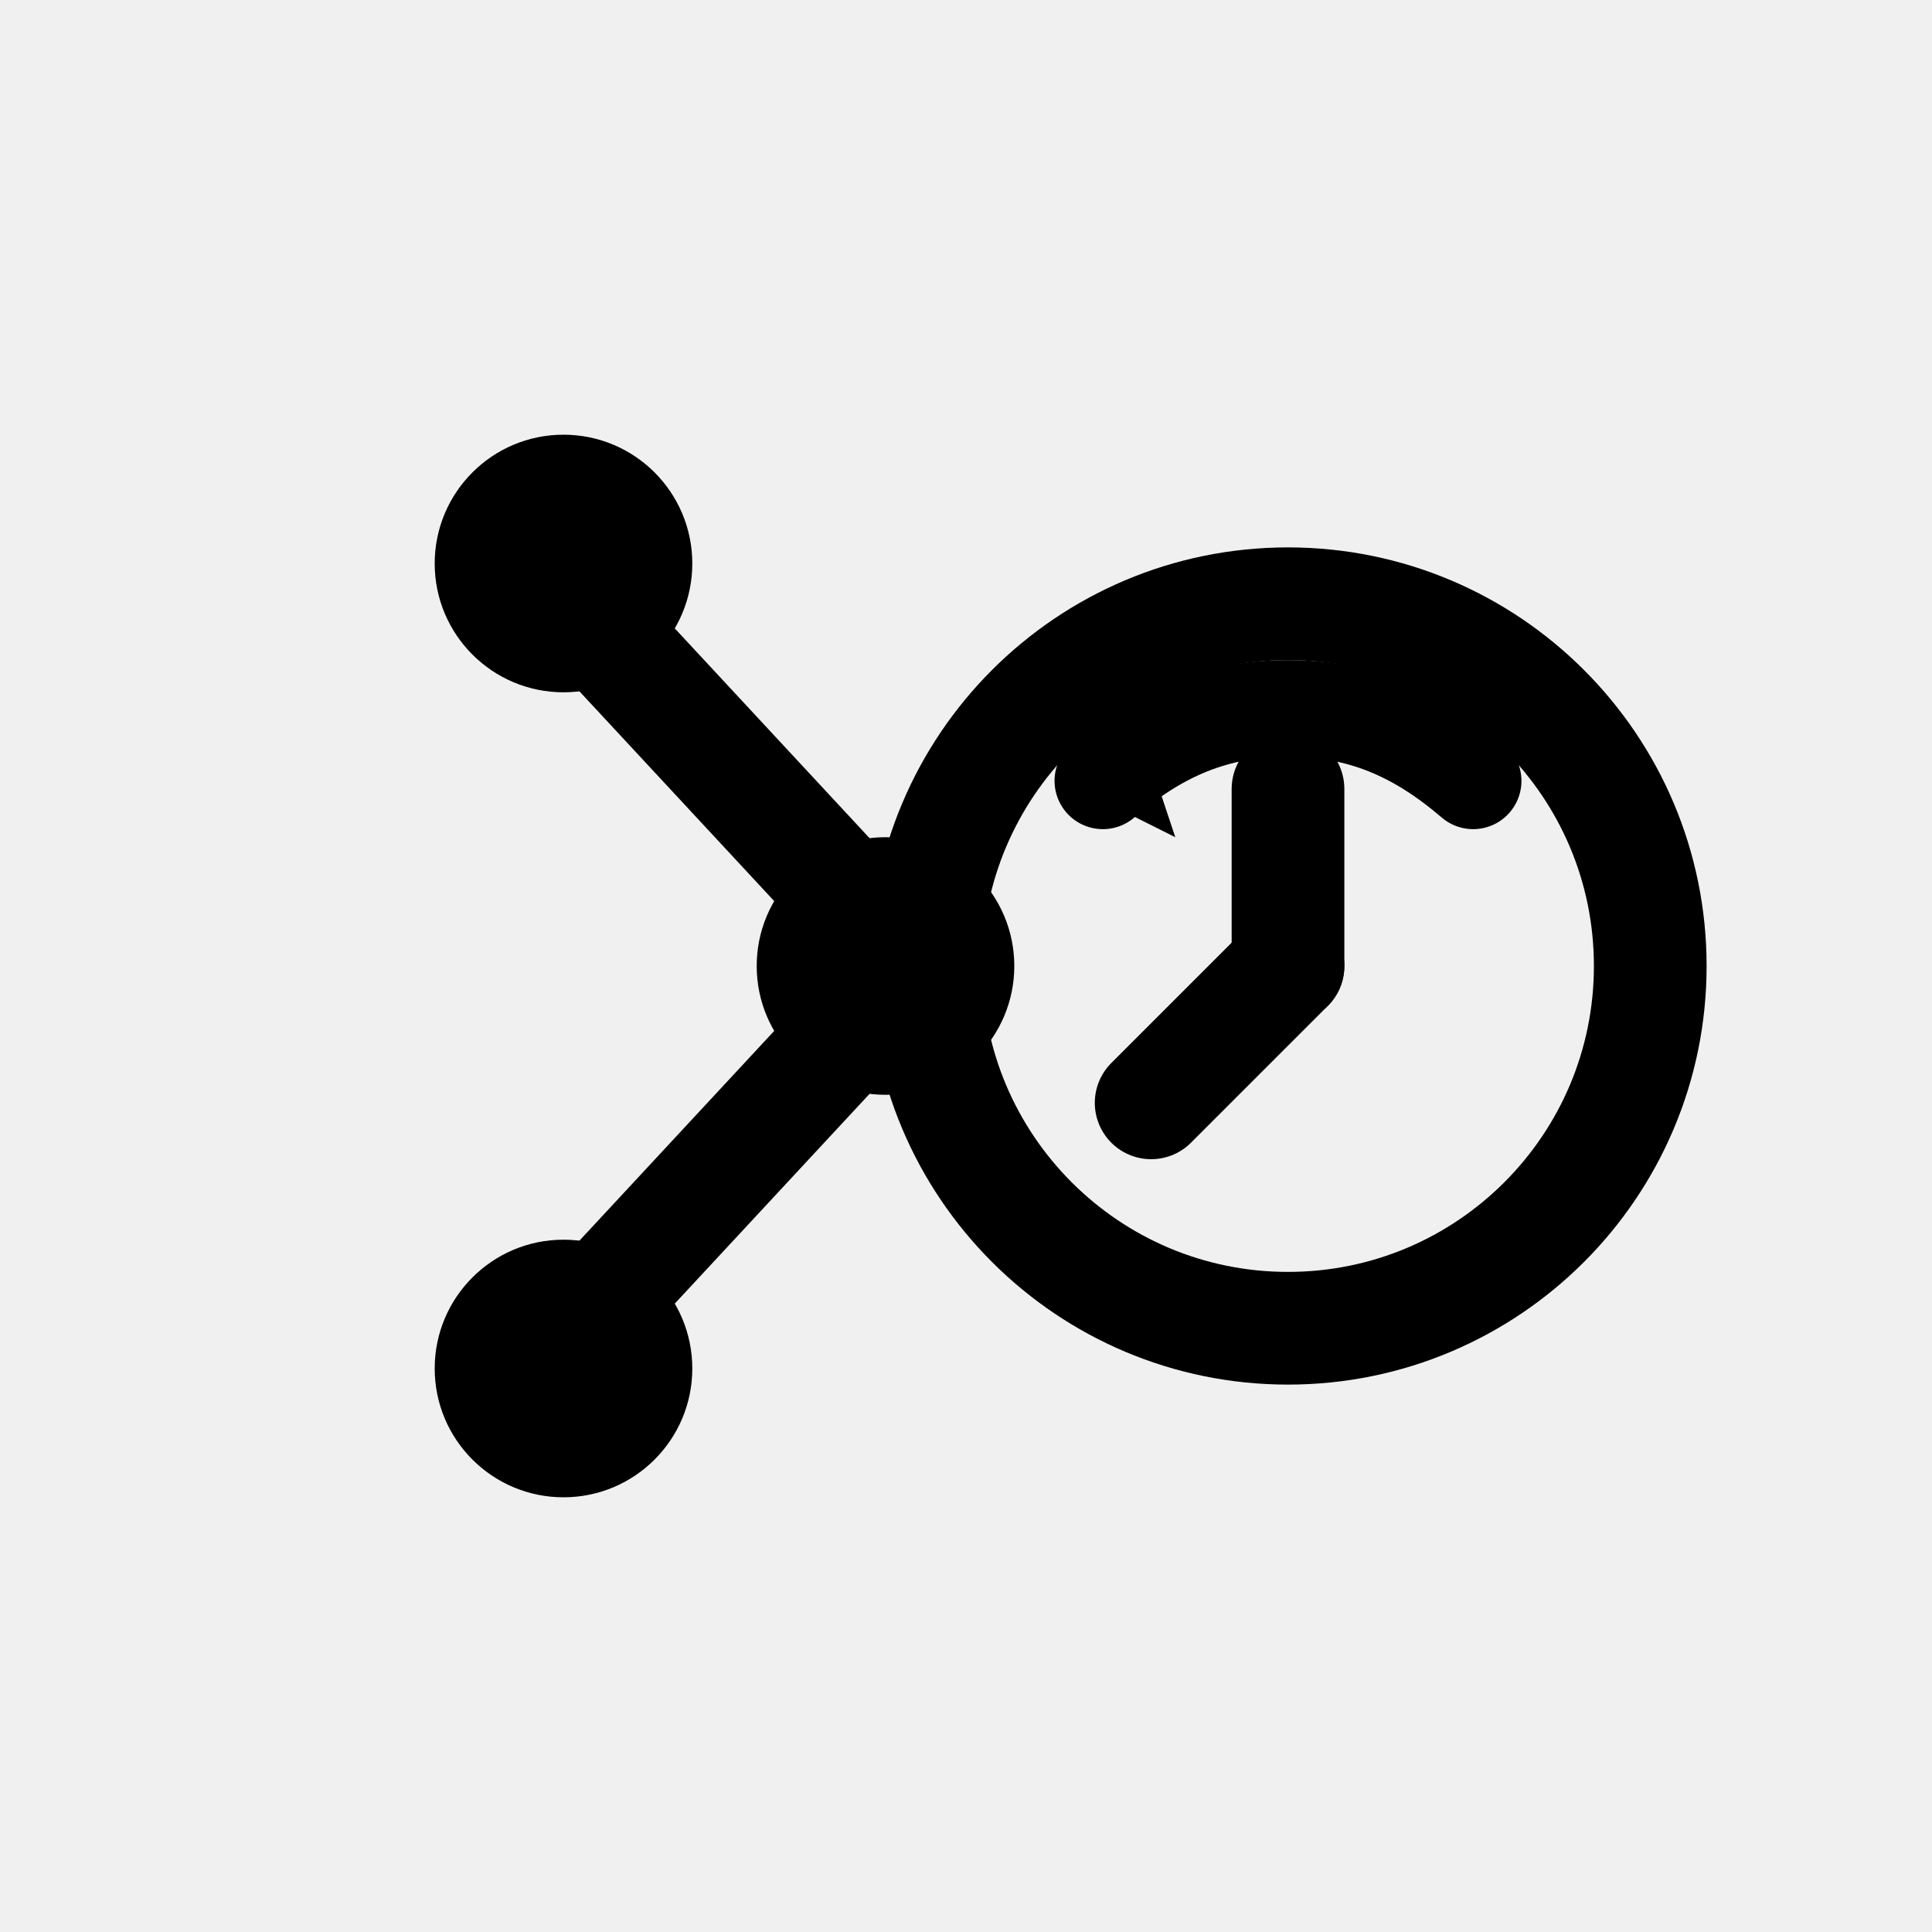
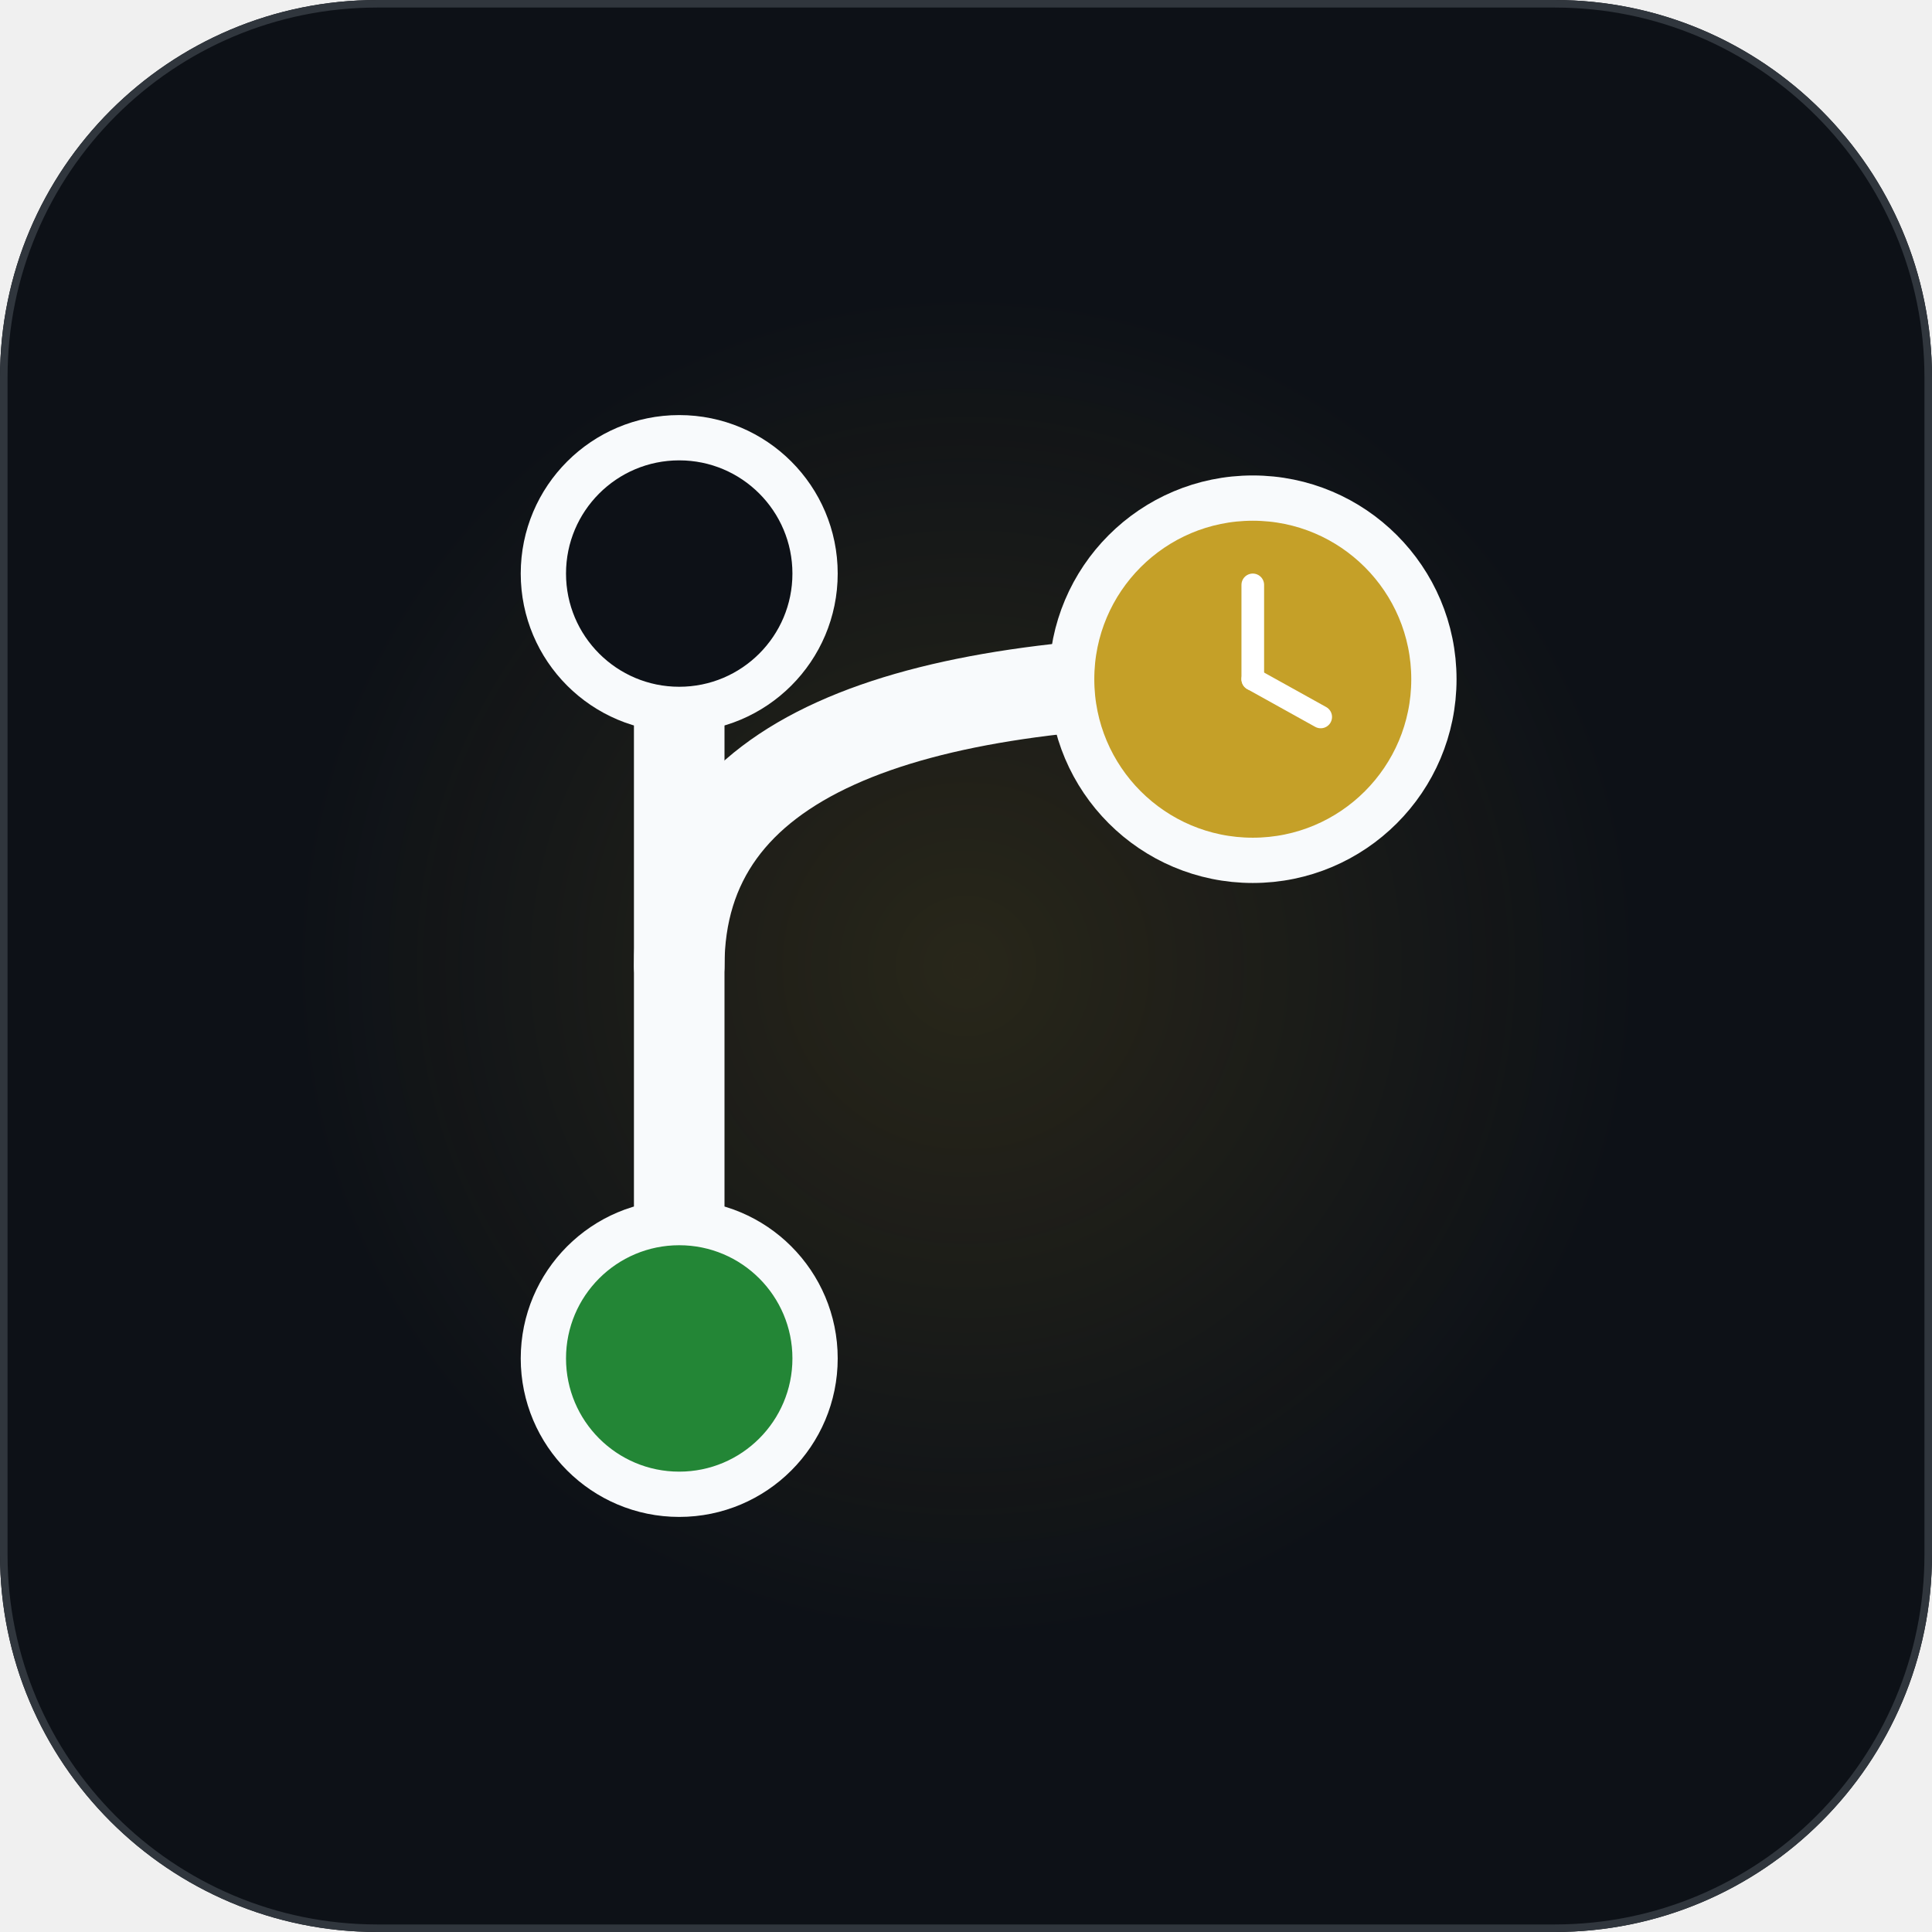
- <svg xmlns="http://www.w3.org/2000/svg" width="24" height="24" viewBox="0 0 24 24" fill="none">
-   <circle cx="7" cy="7" r="1.6" fill="currentColor" />
-   <circle cx="11" cy="12" r="1.6" fill="currentColor" />
-   <circle cx="7" cy="17" r="1.6" fill="currentColor" />
-   <path d="M7.7 8.1L10.3 10.9M10.3 13.1L7.7 15.9" stroke="currentColor" stroke-width="1.4" stroke-linecap="round" />
-   <circle cx="16" cy="12" r="4.5" stroke="currentColor" stroke-width="1.4" fill="none" />
-   <path d="M16 12V9.8" stroke="currentColor" stroke-width="1.4" stroke-linecap="round" />
-   <path d="M16 12L14.3 13.7" stroke="currentColor" stroke-width="1.4" stroke-linecap="round" />
-   <path d="M18.3 9.7C17.6 9.1 16.9 8.8 16 8.8C15.1 8.8 14.4 9.1 13.7 9.7" stroke="currentColor" stroke-width="1.2" stroke-linecap="round" />
-   <path d="M14.1 8.9L13.6 9.9L14.6 10.4" fill="currentColor" />
+ <svg xmlns="http://www.w3.org/2000/svg" width="512" height="512" viewBox="0 0 512 512" fill="none">
+   <rect width="512" height="512" rx="100" fill="#0D1117" />
+   <rect x="1" y="1" width="510" height="510" rx="99" stroke="#30363D" stroke-width="2" />
+   <circle cx="256" cy="256" r="180" fill="url(#paint0_radial)" fill-opacity="0.15" />
+   <path d="M180 360V152" stroke="#F8FAFC" stroke-width="24" stroke-linecap="round" />
+   <path d="M180 256C180 200 240 180 332 180" stroke="#F8FAFC" stroke-width="24" stroke-linecap="round" />
+   <circle cx="180" cy="360" r="36" fill="#238636" stroke="#F8FAFC" stroke-width="12" />
+   <circle cx="180" cy="152" r="36" fill="#0D1117" stroke="#F8FAFC" stroke-width="12" />
+   <circle cx="332" cy="180" r="48" fill="#C5A028" stroke="#F8FAFC" stroke-width="12" />
+   <path d="M332 180V155" stroke="white" stroke-width="6" stroke-linecap="round" />
+   <path d="M332 180L350 190" stroke="white" stroke-width="6" stroke-linecap="round" />
+   <defs>
+     <radialGradient id="paint0_radial" cx="0" cy="0" r="1" gradientUnits="userSpaceOnUse" gradientTransform="translate(256 256) rotate(90) scale(180)">
+       <stop stop-color="#C5A028" />
+       <stop offset="1" stop-color="#C5A028" stop-opacity="0" />
+     </radialGradient>
+   </defs>
</svg>
